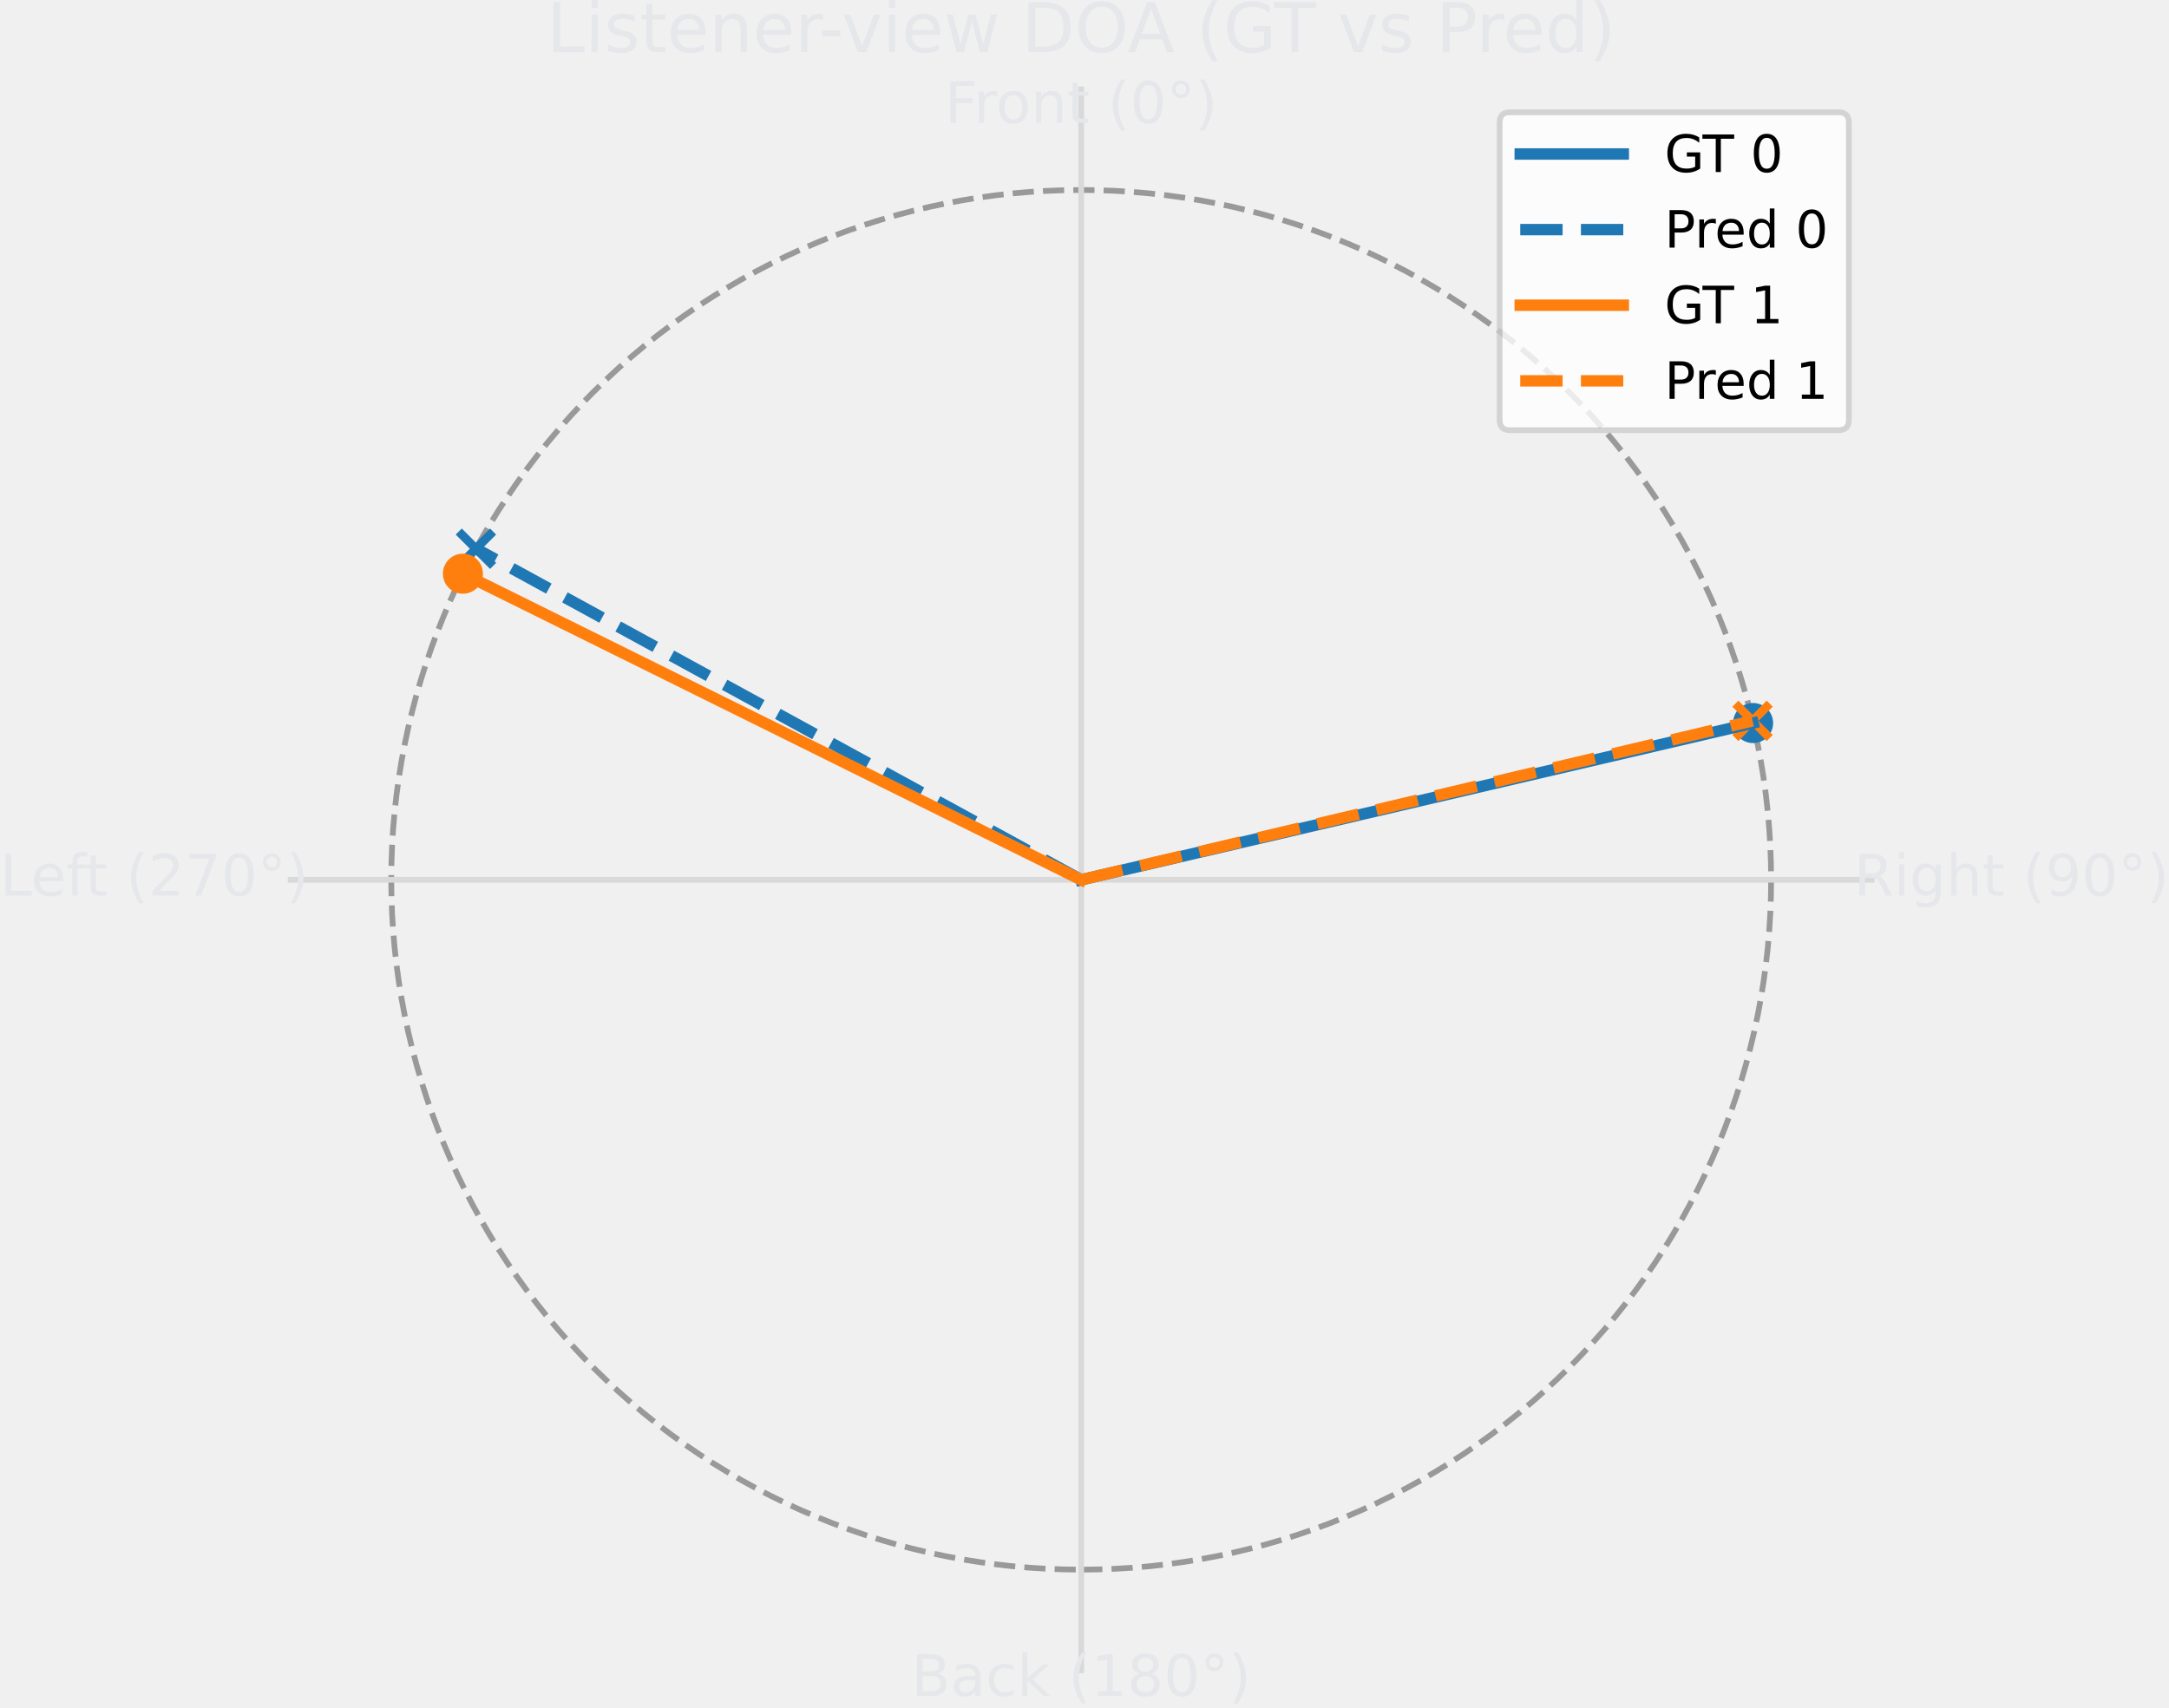
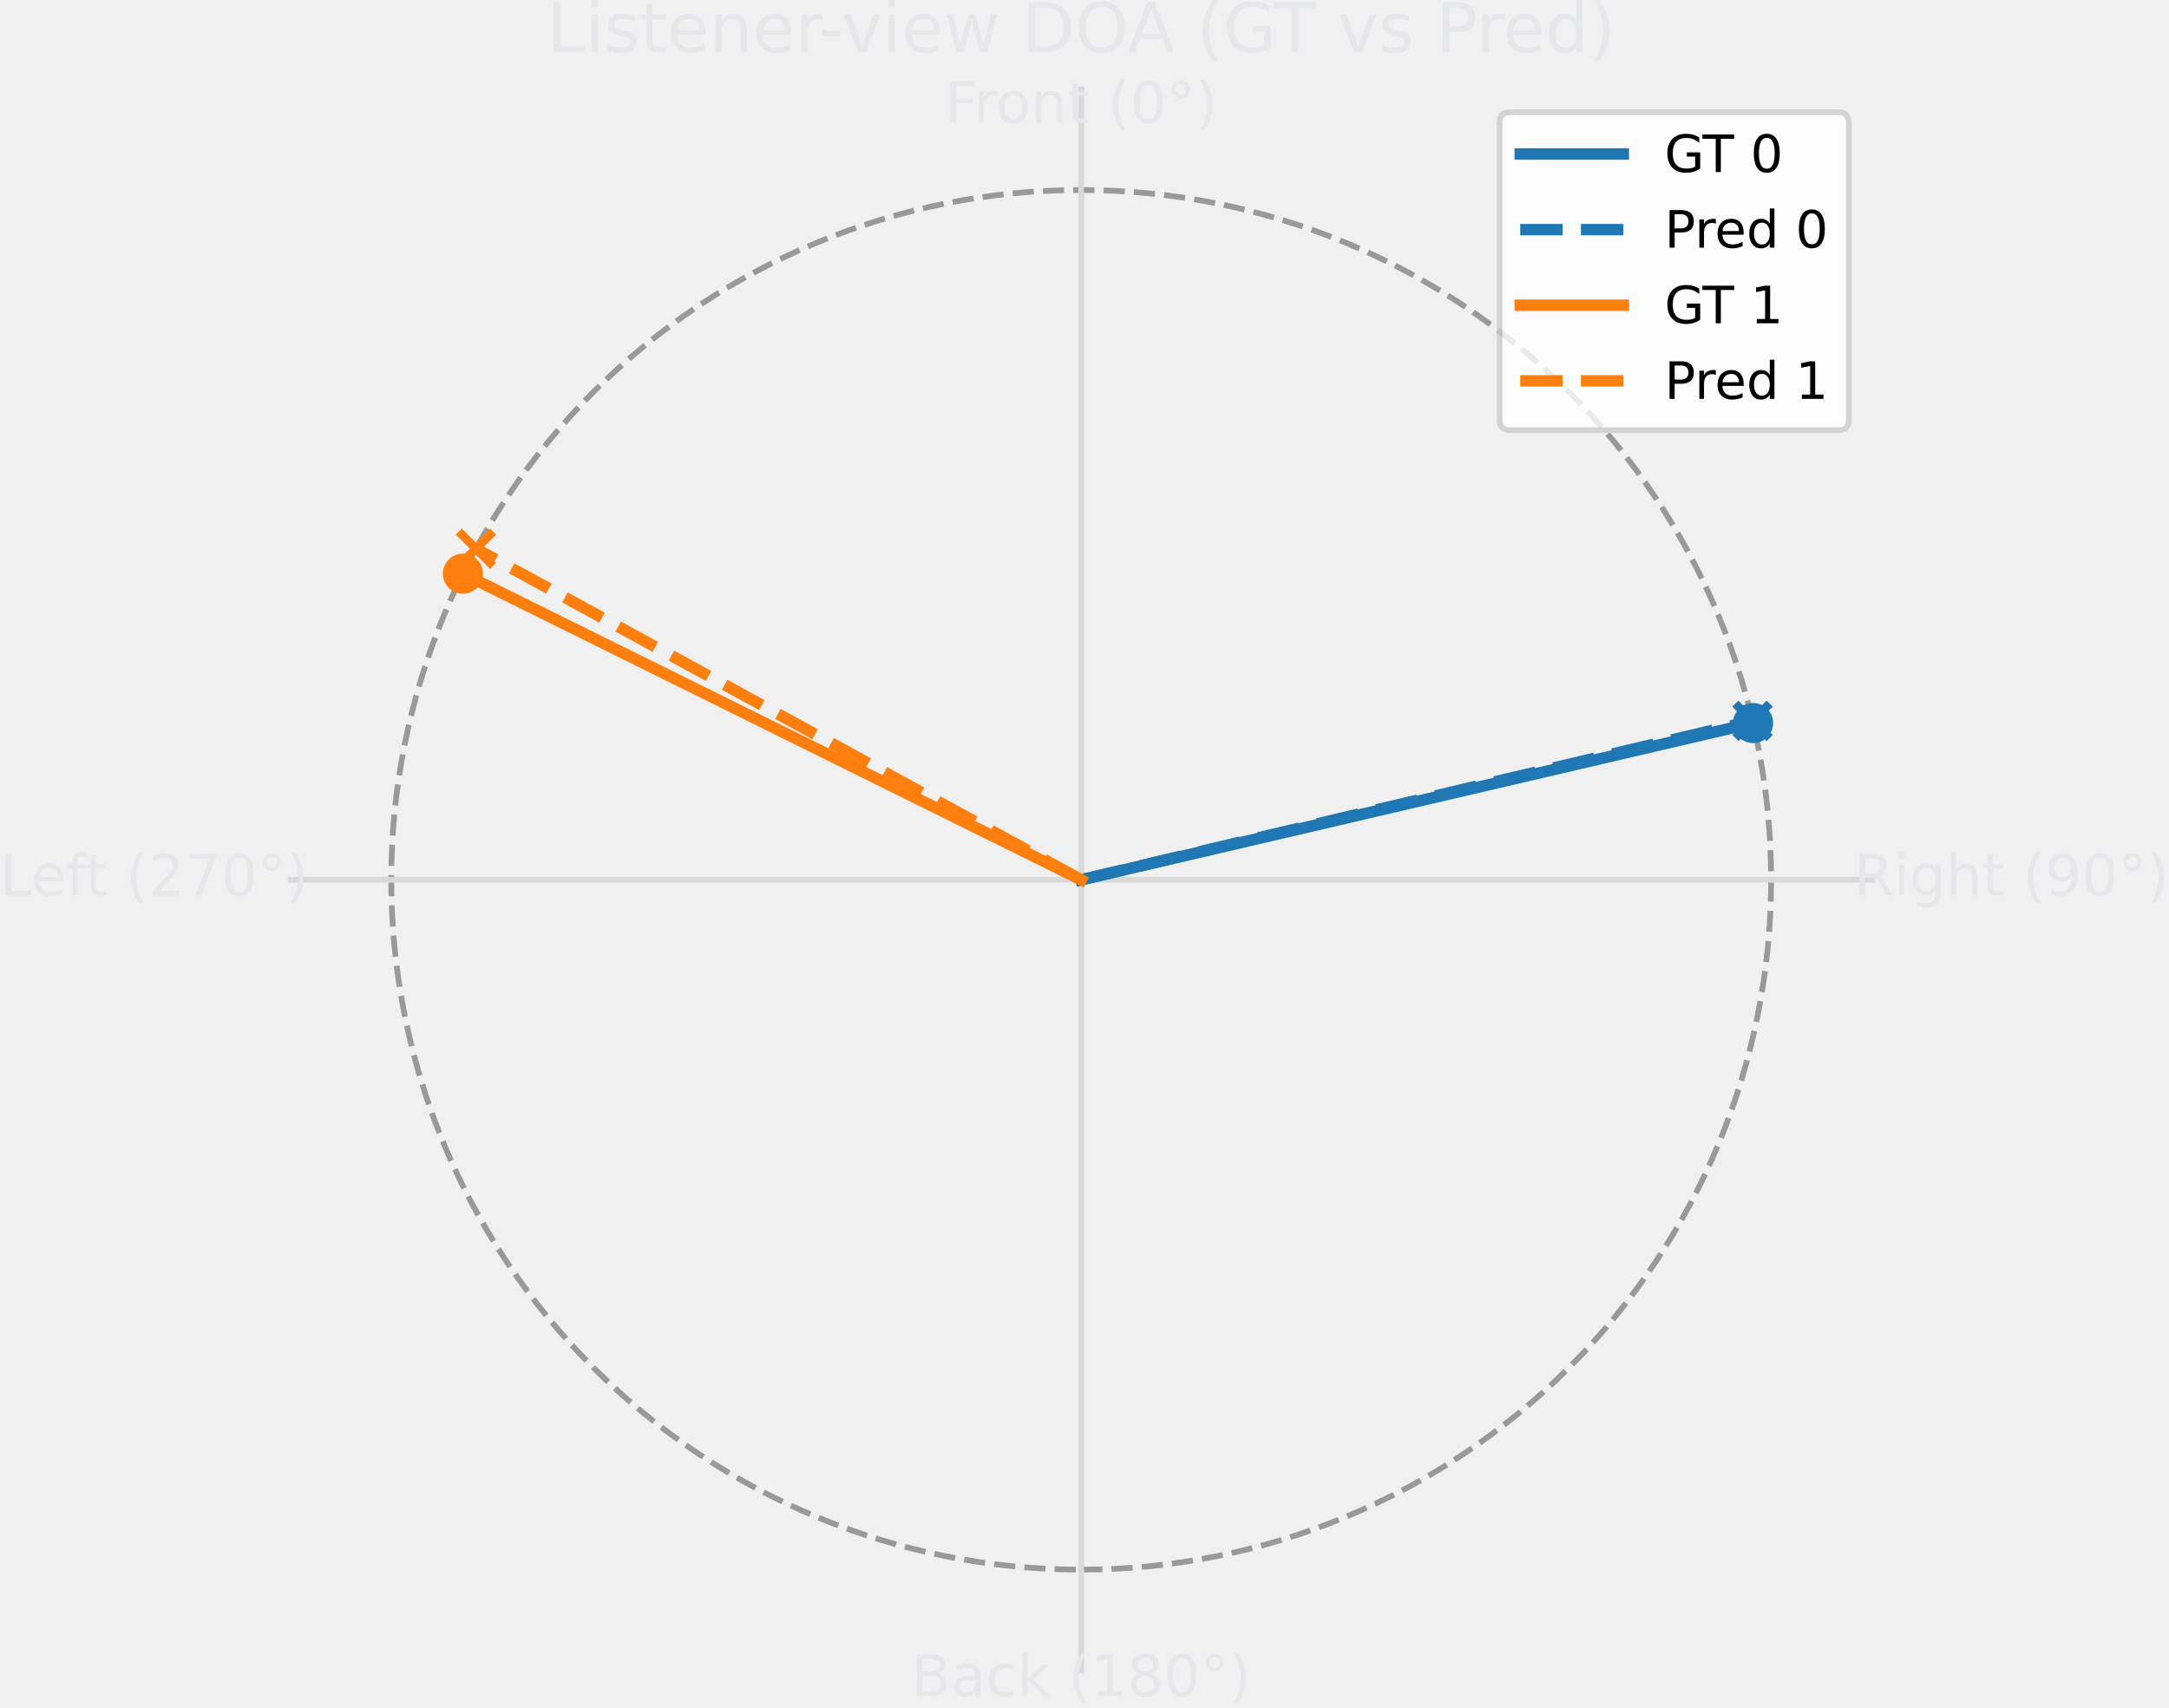
<svg xmlns="http://www.w3.org/2000/svg" xmlns:xlink="http://www.w3.org/1999/xlink" width="378.892pt" height="298.381pt" viewBox="0 0 378.892 298.381" version="1.1">
  <defs>
    <style type="text/css">*{stroke-linejoin: round; stroke-linecap: butt}</style>
  </defs>
  <g id="figure_1">
    <g id="patch_1">
      <path d="M 0 298.381  L 378.892 298.381  L 378.892 0  L 0 0  L 0 298.381  z " style="fill: none" />
    </g>
    <g id="axes_1">
      <g id="patch_2">
        <path d="M 50.269 292.318  L 327.469 292.318  L 327.469 15.118  L 50.269 15.118  L 50.269 292.318  z " style="fill: none" />
      </g>
      <g id="patch_3">
-         <path d="M 188.869 274.24  C 220.831 274.24 251.489 261.541 274.09 238.94  C 296.692 216.339 309.39 185.681 309.39 153.718  C 309.39 121.755 296.692 91.097 274.09 68.496  C 251.489 45.895 220.831 33.196 188.869 33.196  C 156.906 33.196 126.248 45.895 103.647 68.496  C 81.046 91.097 68.347 121.755 68.347 153.718  C 68.347 185.681 81.046 216.339 103.647 238.94  C 126.248 261.541 156.906 274.24 188.869 274.24  L 188.869 274.24  z " clip-path="url(#p8178524453)" style="fill: none; stroke-dasharray: 3.7,1.6; stroke-dashoffset: 0; stroke: #999999; stroke-linejoin: miter" />
+         <path d="M 188.869 274.24  C 220.831 274.24 251.489 261.541 274.09 238.94  C 296.692 216.339 309.39 185.681 309.39 153.718  C 309.39 121.755 296.692 91.097 274.09 68.496  C 251.489 45.895 220.831 33.196 188.869 33.196  C 156.906 33.196 126.248 45.895 103.647 68.496  C 81.046 91.097 68.347 121.755 68.347 153.718  C 68.347 185.681 81.046 216.339 103.647 238.94  C 126.248 261.541 156.906 274.24 188.869 274.24  L 188.869 274.24  z " clip-path="url(#p59441eca1b)" style="fill: none; stroke-dasharray: 3.7,1.6; stroke-dashoffset: 0; stroke: #999999; stroke-linejoin: miter" />
      </g>
      <g id="PathCollection_1">
        <defs>
-           <path id="m2e06b5a27e" d="M 0 3  C 0.796 3 1.559 2.684 2.121 2.121  C 2.684 1.559 3 0.796 3 0  C 3 -0.796 2.684 -1.559 2.121 -2.121  C 1.559 -2.684 0.796 -3 0 -3  C -0.796 -3 -1.559 -2.684 -2.121 -2.121  C -2.684 -1.559 -3 -0.796 -3 0  C -3 0.796 -2.684 1.559 -2.121 2.121  C -1.559 2.684 -0.796 3 0 3  z " style="stroke: #1f77b4" />
-         </defs>
-         <g clip-path="url(#p8178524453)">
-           <use xlink:href="#m2e06b5a27e" x="306.237" y="126.327" style="fill: #1f77b4; stroke: #1f77b4" />
+           <path id="m852604d9a6" d="M 0 3  C 0.796 3 1.559 2.684 2.121 2.121  C 2.684 1.559 3 0.796 3 0  C 3 -0.796 2.684 -1.559 2.121 -2.121  C 1.559 -2.684 0.796 -3 0 -3  C -0.796 -3 -1.559 -2.684 -2.121 -2.121  C -2.684 -1.559 -3 -0.796 -3 0  C -3 0.796 -2.684 1.559 -2.121 2.121  C -1.559 2.684 -0.796 3 0 3  z " style="stroke: #1f77b4" />
+         </defs>
+         <g clip-path="url(#p59441eca1b)">
+           <use xlink:href="#m852604d9a6" x="306.237" y="126.327" style="fill: #1f77b4; stroke: #1f77b4" />
        </g>
      </g>
      <g id="PathCollection_2">
        <defs>
-           <path id="m5df5212ae7" d="M -3 3  L 3 -3  M -3 -3  L 3 3  " style="stroke: #1f77b4; stroke-width: 1.5" />
-         </defs>
-         <g clip-path="url(#p8178524453)">
-           <use xlink:href="#m5df5212ae7" x="83.137" y="95.87" style="fill: #1f77b4; stroke: #1f77b4; stroke-width: 1.5" />
+           <path id="m14bb1a06ae" d="M -3 3  L 3 -3  M -3 -3  L 3 3  " style="stroke: #1f77b4; stroke-width: 1.5" />
+         </defs>
+         <g clip-path="url(#p59441eca1b)">
+           <use xlink:href="#m14bb1a06ae" x="306.146" y="125.942" style="fill: #1f77b4; stroke: #1f77b4; stroke-width: 1.5" />
        </g>
      </g>
      <g id="PathCollection_3">
        <defs>
-           <path id="md65ec8a234" d="M 0 3  C 0.796 3 1.559 2.684 2.121 2.121  C 2.684 1.559 3 0.796 3 0  C 3 -0.796 2.684 -1.559 2.121 -2.121  C 1.559 -2.684 0.796 -3 0 -3  C -0.796 -3 -1.559 -2.684 -2.121 -2.121  C -2.684 -1.559 -3 -0.796 -3 0  C -3 0.796 -2.684 1.559 -2.121 2.121  C -1.559 2.684 -0.796 3 0 3  z " style="stroke: #ff7f0e" />
-         </defs>
-         <g clip-path="url(#p8178524453)">
-           <use xlink:href="#md65ec8a234" x="80.865" y="100.233" style="fill: #ff7f0e; stroke: #ff7f0e" />
+           <path id="m9e9a130202" d="M 0 3  C 0.796 3 1.559 2.684 2.121 2.121  C 2.684 1.559 3 0.796 3 0  C 3 -0.796 2.684 -1.559 2.121 -2.121  C 1.559 -2.684 0.796 -3 0 -3  C -0.796 -3 -1.559 -2.684 -2.121 -2.121  C -2.684 -1.559 -3 -0.796 -3 0  C -3 0.796 -2.684 1.559 -2.121 2.121  C -1.559 2.684 -0.796 3 0 3  z " style="stroke: #ff7f0e" />
+         </defs>
+         <g clip-path="url(#p59441eca1b)">
+           <use xlink:href="#m9e9a130202" x="80.865" y="100.233" style="fill: #ff7f0e; stroke: #ff7f0e" />
        </g>
      </g>
      <g id="PathCollection_4">
        <defs>
-           <path id="m25c252f7f3" d="M -3 3  L 3 -3  M -3 -3  L 3 3  " style="stroke: #ff7f0e; stroke-width: 1.5" />
-         </defs>
-         <g clip-path="url(#p8178524453)">
-           <use xlink:href="#m25c252f7f3" x="306.146" y="125.942" style="fill: #ff7f0e; stroke: #ff7f0e; stroke-width: 1.5" />
+           <path id="m3b9cab781d" d="M -3 3  L 3 -3  M -3 -3  L 3 3  " style="stroke: #ff7f0e; stroke-width: 1.5" />
+         </defs>
+         <g clip-path="url(#p59441eca1b)">
+           <use xlink:href="#m3b9cab781d" x="83.137" y="95.87" style="fill: #ff7f0e; stroke: #ff7f0e; stroke-width: 1.5" />
        </g>
      </g>
      <g id="matplotlib.axis_1" />
      <g id="matplotlib.axis_2" />
      <g id="line2d_1">
-         <path d="M 50.269 153.718  L 327.469 153.718  " clip-path="url(#p8178524453)" style="fill: none; stroke: #d9d9d9; stroke-linecap: square" />
+         <path d="M 50.269 153.718  L 327.469 153.718  " clip-path="url(#p59441eca1b)" style="fill: none; stroke: #d9d9d9; stroke-linecap: square" />
      </g>
      <g id="line2d_2">
-         <path d="M 188.869 292.318  L 188.869 15.118  " clip-path="url(#p8178524453)" style="fill: none; stroke: #d9d9d9; stroke-linecap: square" />
+         <path d="M 188.869 292.318  L 188.869 15.118  " clip-path="url(#p59441eca1b)" style="fill: none; stroke: #d9d9d9; stroke-linecap: square" />
      </g>
      <g id="line2d_3">
-         <path d="M 188.869 153.718  L 306.237 126.327  " clip-path="url(#p8178524453)" style="fill: none; stroke: #1f77b4; stroke-width: 2; stroke-linecap: square" />
+         <path d="M 188.869 153.718  L 306.237 126.327  " clip-path="url(#p59441eca1b)" style="fill: none; stroke: #1f77b4; stroke-width: 2; stroke-linecap: square" />
      </g>
      <g id="line2d_4">
-         <path d="M 188.869 153.718  L 83.137 95.87  " clip-path="url(#p8178524453)" style="fill: none; stroke-dasharray: 7.4,3.2; stroke-dashoffset: 0; stroke: #1f77b4; stroke-width: 2" />
+         <path d="M 188.869 153.718  L 306.146 125.942  " clip-path="url(#p59441eca1b)" style="fill: none; stroke-dasharray: 7.4,3.2; stroke-dashoffset: 0; stroke: #1f77b4; stroke-width: 2" />
      </g>
      <g id="line2d_5">
-         <path d="M 188.869 153.718  L 80.865 100.233  " clip-path="url(#p8178524453)" style="fill: none; stroke: #ff7f0e; stroke-width: 2; stroke-linecap: square" />
+         <path d="M 188.869 153.718  L 80.865 100.233  " clip-path="url(#p59441eca1b)" style="fill: none; stroke: #ff7f0e; stroke-width: 2; stroke-linecap: square" />
      </g>
      <g id="line2d_6">
-         <path d="M 188.869 153.718  L 306.146 125.942  " clip-path="url(#p8178524453)" style="fill: none; stroke-dasharray: 7.4,3.2; stroke-dashoffset: 0; stroke: #ff7f0e; stroke-width: 2" />
+         <path d="M 188.869 153.718  L 83.137 95.87  " clip-path="url(#p59441eca1b)" style="fill: none; stroke-dasharray: 7.4,3.2; stroke-dashoffset: 0; stroke: #ff7f0e; stroke-width: 2" />
      </g>
      <g id="text_1">
        <g style="fill: #e5e7eb" transform="translate(165.0523 21.47496) scale(0.1 -0.1)">
          <defs>
            <path id="DejaVuSans-46" d="M 628 4666  L 3309 4666  L 3309 4134  L 1259 4134  L 1259 2759  L 3109 2759  L 3109 2228  L 1259 2228  L 1259 0  L 628 0  L 628 4666  z " transform="scale(0.015625)" />
            <path id="DejaVuSans-72" d="M 2631 2963  Q 2534 3019 2420 3045  Q 2306 3072 2169 3072  Q 1681 3072 1420 2755  Q 1159 2438 1159 1844  L 1159 0  L 581 0  L 581 3500  L 1159 3500  L 1159 2956  Q 1341 3275 1631 3429  Q 1922 3584 2338 3584  Q 2397 3584 2469 3576  Q 2541 3569 2628 3553  L 2631 2963  z " transform="scale(0.015625)" />
            <path id="DejaVuSans-6f" d="M 1959 3097  Q 1497 3097 1228 2736  Q 959 2375 959 1747  Q 959 1119 1226 758  Q 1494 397 1959 397  Q 2419 397 2687 759  Q 2956 1122 2956 1747  Q 2956 2369 2687 2733  Q 2419 3097 1959 3097  z M 1959 3584  Q 2709 3584 3137 3096  Q 3566 2609 3566 1747  Q 3566 888 3137 398  Q 2709 -91 1959 -91  Q 1206 -91 779 398  Q 353 888 353 1747  Q 353 2609 779 3096  Q 1206 3584 1959 3584  z " transform="scale(0.015625)" />
            <path id="DejaVuSans-6e" d="M 3513 2113  L 3513 0  L 2938 0  L 2938 2094  Q 2938 2591 2744 2837  Q 2550 3084 2163 3084  Q 1697 3084 1428 2787  Q 1159 2491 1159 1978  L 1159 0  L 581 0  L 581 3500  L 1159 3500  L 1159 2956  Q 1366 3272 1645 3428  Q 1925 3584 2291 3584  Q 2894 3584 3203 3211  Q 3513 2838 3513 2113  z " transform="scale(0.015625)" />
            <path id="DejaVuSans-74" d="M 1172 4494  L 1172 3500  L 2356 3500  L 2356 3053  L 1172 3053  L 1172 1153  Q 1172 725 1289 603  Q 1406 481 1766 481  L 2356 481  L 2356 0  L 1766 0  Q 1100 0 847 248  Q 594 497 594 1153  L 594 3053  L 172 3053  L 172 3500  L 594 3500  L 594 4494  L 1172 4494  z " transform="scale(0.015625)" />
            <path id="DejaVuSans-20" transform="scale(0.015625)" />
            <path id="DejaVuSans-28" d="M 1984 4856  Q 1566 4138 1362 3434  Q 1159 2731 1159 2009  Q 1159 1288 1364 580  Q 1569 -128 1984 -844  L 1484 -844  Q 1016 -109 783 600  Q 550 1309 550 2009  Q 550 2706 781 3412  Q 1013 4119 1484 4856  L 1984 4856  z " transform="scale(0.015625)" />
            <path id="DejaVuSans-30" d="M 2034 4250  Q 1547 4250 1301 3770  Q 1056 3291 1056 2328  Q 1056 1369 1301 889  Q 1547 409 2034 409  Q 2525 409 2770 889  Q 3016 1369 3016 2328  Q 3016 3291 2770 3770  Q 2525 4250 2034 4250  z M 2034 4750  Q 2819 4750 3233 4129  Q 3647 3509 3647 2328  Q 3647 1150 3233 529  Q 2819 -91 2034 -91  Q 1250 -91 836 529  Q 422 1150 422 2328  Q 422 3509 836 4129  Q 1250 4750 2034 4750  z " transform="scale(0.015625)" />
            <path id="DejaVuSans-b0" d="M 1600 4347  Q 1350 4347 1178 4173  Q 1006 4000 1006 3750  Q 1006 3503 1178 3333  Q 1350 3163 1600 3163  Q 1850 3163 2022 3333  Q 2194 3503 2194 3750  Q 2194 3997 2020 4172  Q 1847 4347 1600 4347  z M 1600 4750  Q 1800 4750 1984 4673  Q 2169 4597 2303 4453  Q 2447 4313 2519 4134  Q 2591 3956 2591 3750  Q 2591 3338 2302 3052  Q 2013 2766 1594 2766  Q 1172 2766 890 3047  Q 609 3328 609 3750  Q 609 4169 896 4459  Q 1184 4750 1600 4750  z " transform="scale(0.015625)" />
            <path id="DejaVuSans-29" d="M 513 4856  L 1013 4856  Q 1481 4119 1714 3412  Q 1947 2706 1947 2009  Q 1947 1309 1714 600  Q 1481 -109 1013 -844  L 513 -844  Q 928 -128 1133 580  Q 1338 1288 1338 2009  Q 1338 2731 1133 3434  Q 928 4138 513 4856  z " transform="scale(0.015625)" />
          </defs>
          <use xlink:href="#DejaVuSans-46" />
          <use xlink:href="#DejaVuSans-72" x="50.27" />
          <use xlink:href="#DejaVuSans-6f" x="89.133" />
          <use xlink:href="#DejaVuSans-6e" x="150.314" />
          <use xlink:href="#DejaVuSans-74" x="213.693" />
          <use xlink:href="#DejaVuSans-20" x="252.902" />
          <use xlink:href="#DejaVuSans-28" x="284.689" />
          <use xlink:href="#DejaVuSans-30" x="323.703" />
          <use xlink:href="#DejaVuSans-b0" x="387.326" />
          <use xlink:href="#DejaVuSans-29" x="437.326" />
        </g>
      </g>
      <g id="text_2">
        <g style="fill: #e5e7eb" transform="translate(323.8531 156.4775) scale(0.1 -0.1)">
          <defs>
            <path id="DejaVuSans-52" d="M 2841 2188  Q 3044 2119 3236 1894  Q 3428 1669 3622 1275  L 4263 0  L 3584 0  L 2988 1197  Q 2756 1666 2539 1819  Q 2322 1972 1947 1972  L 1259 1972  L 1259 0  L 628 0  L 628 4666  L 2053 4666  Q 2853 4666 3247 4331  Q 3641 3997 3641 3322  Q 3641 2881 3436 2590  Q 3231 2300 2841 2188  z M 1259 4147  L 1259 2491  L 2053 2491  Q 2509 2491 2742 2702  Q 2975 2913 2975 3322  Q 2975 3731 2742 3939  Q 2509 4147 2053 4147  L 1259 4147  z " transform="scale(0.015625)" />
            <path id="DejaVuSans-69" d="M 603 3500  L 1178 3500  L 1178 0  L 603 0  L 603 3500  z M 603 4863  L 1178 4863  L 1178 4134  L 603 4134  L 603 4863  z " transform="scale(0.015625)" />
            <path id="DejaVuSans-67" d="M 2906 1791  Q 2906 2416 2648 2759  Q 2391 3103 1925 3103  Q 1463 3103 1205 2759  Q 947 2416 947 1791  Q 947 1169 1205 825  Q 1463 481 1925 481  Q 2391 481 2648 825  Q 2906 1169 2906 1791  z M 3481 434  Q 3481 -459 3084 -895  Q 2688 -1331 1869 -1331  Q 1566 -1331 1297 -1286  Q 1028 -1241 775 -1147  L 775 -588  Q 1028 -725 1275 -790  Q 1522 -856 1778 -856  Q 2344 -856 2625 -561  Q 2906 -266 2906 331  L 2906 616  Q 2728 306 2450 153  Q 2172 0 1784 0  Q 1141 0 747 490  Q 353 981 353 1791  Q 353 2603 747 3093  Q 1141 3584 1784 3584  Q 2172 3584 2450 3431  Q 2728 3278 2906 2969  L 2906 3500  L 3481 3500  L 3481 434  z " transform="scale(0.015625)" />
            <path id="DejaVuSans-68" d="M 3513 2113  L 3513 0  L 2938 0  L 2938 2094  Q 2938 2591 2744 2837  Q 2550 3084 2163 3084  Q 1697 3084 1428 2787  Q 1159 2491 1159 1978  L 1159 0  L 581 0  L 581 4863  L 1159 4863  L 1159 2956  Q 1366 3272 1645 3428  Q 1925 3584 2291 3584  Q 2894 3584 3203 3211  Q 3513 2838 3513 2113  z " transform="scale(0.015625)" />
            <path id="DejaVuSans-39" d="M 703 97  L 703 672  Q 941 559 1184 500  Q 1428 441 1663 441  Q 2288 441 2617 861  Q 2947 1281 2994 2138  Q 2813 1869 2534 1725  Q 2256 1581 1919 1581  Q 1219 1581 811 2004  Q 403 2428 403 3163  Q 403 3881 828 4315  Q 1253 4750 1959 4750  Q 2769 4750 3195 4129  Q 3622 3509 3622 2328  Q 3622 1225 3098 567  Q 2575 -91 1691 -91  Q 1453 -91 1209 -44  Q 966 3 703 97  z M 1959 2075  Q 2384 2075 2632 2365  Q 2881 2656 2881 3163  Q 2881 3666 2632 3958  Q 2384 4250 1959 4250  Q 1534 4250 1286 3958  Q 1038 3666 1038 3163  Q 1038 2656 1286 2365  Q 1534 2075 1959 2075  z " transform="scale(0.015625)" />
          </defs>
          <use xlink:href="#DejaVuSans-52" />
          <use xlink:href="#DejaVuSans-69" x="69.482" />
          <use xlink:href="#DejaVuSans-67" x="97.266" />
          <use xlink:href="#DejaVuSans-68" x="160.742" />
          <use xlink:href="#DejaVuSans-74" x="224.121" />
          <use xlink:href="#DejaVuSans-20" x="263.33" />
          <use xlink:href="#DejaVuSans-28" x="295.117" />
          <use xlink:href="#DejaVuSans-39" x="334.131" />
          <use xlink:href="#DejaVuSans-30" x="397.754" />
          <use xlink:href="#DejaVuSans-b0" x="461.377" />
          <use xlink:href="#DejaVuSans-29" x="511.377" />
        </g>
      </g>
      <g id="text_3">
        <g style="fill: #e5e7eb" transform="translate(159.1953 296.3009) scale(0.1 -0.1)">
          <defs>
            <path id="DejaVuSans-42" d="M 1259 2228  L 1259 519  L 2272 519  Q 2781 519 3026 730  Q 3272 941 3272 1375  Q 3272 1813 3026 2020  Q 2781 2228 2272 2228  L 1259 2228  z M 1259 4147  L 1259 2741  L 2194 2741  Q 2656 2741 2882 2914  Q 3109 3088 3109 3444  Q 3109 3797 2882 3972  Q 2656 4147 2194 4147  L 1259 4147  z M 628 4666  L 2241 4666  Q 2963 4666 3353 4366  Q 3744 4066 3744 3513  Q 3744 3084 3544 2831  Q 3344 2578 2956 2516  Q 3422 2416 3680 2098  Q 3938 1781 3938 1306  Q 3938 681 3513 340  Q 3088 0 2303 0  L 628 0  L 628 4666  z " transform="scale(0.015625)" />
            <path id="DejaVuSans-61" d="M 2194 1759  Q 1497 1759 1228 1600  Q 959 1441 959 1056  Q 959 750 1161 570  Q 1363 391 1709 391  Q 2188 391 2477 730  Q 2766 1069 2766 1631  L 2766 1759  L 2194 1759  z M 3341 1997  L 3341 0  L 2766 0  L 2766 531  Q 2569 213 2275 61  Q 1981 -91 1556 -91  Q 1019 -91 701 211  Q 384 513 384 1019  Q 384 1609 779 1909  Q 1175 2209 1959 2209  L 2766 2209  L 2766 2266  Q 2766 2663 2505 2880  Q 2244 3097 1772 3097  Q 1472 3097 1187 3025  Q 903 2953 641 2809  L 641 3341  Q 956 3463 1253 3523  Q 1550 3584 1831 3584  Q 2591 3584 2966 3190  Q 3341 2797 3341 1997  z " transform="scale(0.015625)" />
            <path id="DejaVuSans-63" d="M 3122 3366  L 3122 2828  Q 2878 2963 2633 3030  Q 2388 3097 2138 3097  Q 1578 3097 1268 2742  Q 959 2388 959 1747  Q 959 1106 1268 751  Q 1578 397 2138 397  Q 2388 397 2633 464  Q 2878 531 3122 666  L 3122 134  Q 2881 22 2623 -34  Q 2366 -91 2075 -91  Q 1284 -91 818 406  Q 353 903 353 1747  Q 353 2603 823 3093  Q 1294 3584 2113 3584  Q 2378 3584 2631 3529  Q 2884 3475 3122 3366  z " transform="scale(0.015625)" />
            <path id="DejaVuSans-6b" d="M 581 4863  L 1159 4863  L 1159 1991  L 2875 3500  L 3609 3500  L 1753 1863  L 3688 0  L 2938 0  L 1159 1709  L 1159 0  L 581 0  L 581 4863  z " transform="scale(0.015625)" />
            <path id="DejaVuSans-31" d="M 794 531  L 1825 531  L 1825 4091  L 703 3866  L 703 4441  L 1819 4666  L 2450 4666  L 2450 531  L 3481 531  L 3481 0  L 794 0  L 794 531  z " transform="scale(0.015625)" />
            <path id="DejaVuSans-38" d="M 2034 2216  Q 1584 2216 1326 1975  Q 1069 1734 1069 1313  Q 1069 891 1326 650  Q 1584 409 2034 409  Q 2484 409 2743 651  Q 3003 894 3003 1313  Q 3003 1734 2745 1975  Q 2488 2216 2034 2216  z M 1403 2484  Q 997 2584 770 2862  Q 544 3141 544 3541  Q 544 4100 942 4425  Q 1341 4750 2034 4750  Q 2731 4750 3128 4425  Q 3525 4100 3525 3541  Q 3525 3141 3298 2862  Q 3072 2584 2669 2484  Q 3125 2378 3379 2068  Q 3634 1759 3634 1313  Q 3634 634 3220 271  Q 2806 -91 2034 -91  Q 1263 -91 848 271  Q 434 634 434 1313  Q 434 1759 690 2068  Q 947 2378 1403 2484  z M 1172 3481  Q 1172 3119 1398 2916  Q 1625 2713 2034 2713  Q 2441 2713 2670 2916  Q 2900 3119 2900 3481  Q 2900 3844 2670 4047  Q 2441 4250 2034 4250  Q 1625 4250 1398 4047  Q 1172 3844 1172 3481  z " transform="scale(0.015625)" />
          </defs>
          <use xlink:href="#DejaVuSans-42" />
          <use xlink:href="#DejaVuSans-61" x="68.604" />
          <use xlink:href="#DejaVuSans-63" x="129.883" />
          <use xlink:href="#DejaVuSans-6b" x="184.863" />
          <use xlink:href="#DejaVuSans-20" x="242.773" />
          <use xlink:href="#DejaVuSans-28" x="274.561" />
          <use xlink:href="#DejaVuSans-31" x="313.574" />
          <use xlink:href="#DejaVuSans-38" x="377.197" />
          <use xlink:href="#DejaVuSans-30" x="440.82" />
          <use xlink:href="#DejaVuSans-b0" x="504.443" />
          <use xlink:href="#DejaVuSans-29" x="554.443" />
        </g>
      </g>
      <g id="text_4">
        <g style="fill: #e5e7eb" transform="translate(0 156.4775) scale(0.1 -0.1)">
          <defs>
            <path id="DejaVuSans-4c" d="M 628 4666  L 1259 4666  L 1259 531  L 3531 531  L 3531 0  L 628 0  L 628 4666  z " transform="scale(0.015625)" />
            <path id="DejaVuSans-65" d="M 3597 1894  L 3597 1613  L 953 1613  Q 991 1019 1311 708  Q 1631 397 2203 397  Q 2534 397 2845 478  Q 3156 559 3463 722  L 3463 178  Q 3153 47 2828 -22  Q 2503 -91 2169 -91  Q 1331 -91 842 396  Q 353 884 353 1716  Q 353 2575 817 3079  Q 1281 3584 2069 3584  Q 2775 3584 3186 3129  Q 3597 2675 3597 1894  z M 3022 2063  Q 3016 2534 2758 2815  Q 2500 3097 2075 3097  Q 1594 3097 1305 2825  Q 1016 2553 972 2059  L 3022 2063  z " transform="scale(0.015625)" />
            <path id="DejaVuSans-66" d="M 2375 4863  L 2375 4384  L 1825 4384  Q 1516 4384 1395 4259  Q 1275 4134 1275 3809  L 1275 3500  L 2222 3500  L 2222 3053  L 1275 3053  L 1275 0  L 697 0  L 697 3053  L 147 3053  L 147 3500  L 697 3500  L 697 3744  Q 697 4328 969 4595  Q 1241 4863 1831 4863  L 2375 4863  z " transform="scale(0.015625)" />
            <path id="DejaVuSans-32" d="M 1228 531  L 3431 531  L 3431 0  L 469 0  L 469 531  Q 828 903 1448 1529  Q 2069 2156 2228 2338  Q 2531 2678 2651 2914  Q 2772 3150 2772 3378  Q 2772 3750 2511 3984  Q 2250 4219 1831 4219  Q 1534 4219 1204 4116  Q 875 4013 500 3803  L 500 4441  Q 881 4594 1212 4672  Q 1544 4750 1819 4750  Q 2544 4750 2975 4387  Q 3406 4025 3406 3419  Q 3406 3131 3298 2873  Q 3191 2616 2906 2266  Q 2828 2175 2409 1742  Q 1991 1309 1228 531  z " transform="scale(0.015625)" />
            <path id="DejaVuSans-37" d="M 525 4666  L 3525 4666  L 3525 4397  L 1831 0  L 1172 0  L 2766 4134  L 525 4134  L 525 4666  z " transform="scale(0.015625)" />
          </defs>
          <use xlink:href="#DejaVuSans-4c" />
          <use xlink:href="#DejaVuSans-65" x="53.963" />
          <use xlink:href="#DejaVuSans-66" x="115.486" />
          <use xlink:href="#DejaVuSans-74" x="148.941" />
          <use xlink:href="#DejaVuSans-20" x="188.15" />
          <use xlink:href="#DejaVuSans-28" x="219.938" />
          <use xlink:href="#DejaVuSans-32" x="258.951" />
          <use xlink:href="#DejaVuSans-37" x="322.574" />
          <use xlink:href="#DejaVuSans-30" x="386.197" />
          <use xlink:href="#DejaVuSans-b0" x="449.82" />
          <use xlink:href="#DejaVuSans-29" x="499.82" />
        </g>
      </g>
      <g id="text_5">
        <g style="fill: #e5e7eb" transform="translate(95.51622 9.118125) scale(0.12 -0.12)">
          <defs>
            <path id="DejaVuSans-73" d="M 2834 3397  L 2834 2853  Q 2591 2978 2328 3040  Q 2066 3103 1784 3103  Q 1356 3103 1142 2972  Q 928 2841 928 2578  Q 928 2378 1081 2264  Q 1234 2150 1697 2047  L 1894 2003  Q 2506 1872 2764 1633  Q 3022 1394 3022 966  Q 3022 478 2636 193  Q 2250 -91 1575 -91  Q 1294 -91 989 -36  Q 684 19 347 128  L 347 722  Q 666 556 975 473  Q 1284 391 1588 391  Q 1994 391 2212 530  Q 2431 669 2431 922  Q 2431 1156 2273 1281  Q 2116 1406 1581 1522  L 1381 1569  Q 847 1681 609 1914  Q 372 2147 372 2553  Q 372 3047 722 3315  Q 1072 3584 1716 3584  Q 2034 3584 2315 3537  Q 2597 3491 2834 3397  z " transform="scale(0.015625)" />
            <path id="DejaVuSans-2d" d="M 313 2009  L 1997 2009  L 1997 1497  L 313 1497  L 313 2009  z " transform="scale(0.015625)" />
            <path id="DejaVuSans-76" d="M 191 3500  L 800 3500  L 1894 563  L 2988 3500  L 3597 3500  L 2284 0  L 1503 0  L 191 3500  z " transform="scale(0.015625)" />
            <path id="DejaVuSans-77" d="M 269 3500  L 844 3500  L 1563 769  L 2278 3500  L 2956 3500  L 3675 769  L 4391 3500  L 4966 3500  L 4050 0  L 3372 0  L 2619 2869  L 1863 0  L 1184 0  L 269 3500  z " transform="scale(0.015625)" />
            <path id="DejaVuSans-44" d="M 1259 4147  L 1259 519  L 2022 519  Q 2988 519 3436 956  Q 3884 1394 3884 2338  Q 3884 3275 3436 3711  Q 2988 4147 2022 4147  L 1259 4147  z M 628 4666  L 1925 4666  Q 3281 4666 3915 4102  Q 4550 3538 4550 2338  Q 4550 1131 3912 565  Q 3275 0 1925 0  L 628 0  L 628 4666  z " transform="scale(0.015625)" />
            <path id="DejaVuSans-4f" d="M 2522 4238  Q 1834 4238 1429 3725  Q 1025 3213 1025 2328  Q 1025 1447 1429 934  Q 1834 422 2522 422  Q 3209 422 3611 934  Q 4013 1447 4013 2328  Q 4013 3213 3611 3725  Q 3209 4238 2522 4238  z M 2522 4750  Q 3503 4750 4090 4092  Q 4678 3434 4678 2328  Q 4678 1225 4090 567  Q 3503 -91 2522 -91  Q 1538 -91 948 565  Q 359 1222 359 2328  Q 359 3434 948 4092  Q 1538 4750 2522 4750  z " transform="scale(0.015625)" />
            <path id="DejaVuSans-41" d="M 2188 4044  L 1331 1722  L 3047 1722  L 2188 4044  z M 1831 4666  L 2547 4666  L 4325 0  L 3669 0  L 3244 1197  L 1141 1197  L 716 0  L 50 0  L 1831 4666  z " transform="scale(0.015625)" />
            <path id="DejaVuSans-47" d="M 3809 666  L 3809 1919  L 2778 1919  L 2778 2438  L 4434 2438  L 4434 434  Q 4069 175 3628 42  Q 3188 -91 2688 -91  Q 1594 -91 976 548  Q 359 1188 359 2328  Q 359 3472 976 4111  Q 1594 4750 2688 4750  Q 3144 4750 3555 4637  Q 3966 4525 4313 4306  L 4313 3634  Q 3963 3931 3569 4081  Q 3175 4231 2741 4231  Q 1884 4231 1454 3753  Q 1025 3275 1025 2328  Q 1025 1384 1454 906  Q 1884 428 2741 428  Q 3075 428 3337 486  Q 3600 544 3809 666  z " transform="scale(0.015625)" />
            <path id="DejaVuSans-54" d="M -19 4666  L 3928 4666  L 3928 4134  L 2272 4134  L 2272 0  L 1638 0  L 1638 4134  L -19 4134  L -19 4666  z " transform="scale(0.015625)" />
            <path id="DejaVuSans-50" d="M 1259 4147  L 1259 2394  L 2053 2394  Q 2494 2394 2734 2622  Q 2975 2850 2975 3272  Q 2975 3691 2734 3919  Q 2494 4147 2053 4147  L 1259 4147  z M 628 4666  L 2053 4666  Q 2838 4666 3239 4311  Q 3641 3956 3641 3272  Q 3641 2581 3239 2228  Q 2838 1875 2053 1875  L 1259 1875  L 1259 0  L 628 0  L 628 4666  z " transform="scale(0.015625)" />
            <path id="DejaVuSans-64" d="M 2906 2969  L 2906 4863  L 3481 4863  L 3481 0  L 2906 0  L 2906 525  Q 2725 213 2448 61  Q 2172 -91 1784 -91  Q 1150 -91 751 415  Q 353 922 353 1747  Q 353 2572 751 3078  Q 1150 3584 1784 3584  Q 2172 3584 2448 3432  Q 2725 3281 2906 2969  z M 947 1747  Q 947 1113 1208 752  Q 1469 391 1925 391  Q 2381 391 2643 752  Q 2906 1113 2906 1747  Q 2906 2381 2643 2742  Q 2381 3103 1925 3103  Q 1469 3103 1208 2742  Q 947 2381 947 1747  z " transform="scale(0.015625)" />
          </defs>
          <use xlink:href="#DejaVuSans-4c" />
          <use xlink:href="#DejaVuSans-69" x="55.713" />
          <use xlink:href="#DejaVuSans-73" x="83.496" />
          <use xlink:href="#DejaVuSans-74" x="135.596" />
          <use xlink:href="#DejaVuSans-65" x="174.805" />
          <use xlink:href="#DejaVuSans-6e" x="236.328" />
          <use xlink:href="#DejaVuSans-65" x="299.707" />
          <use xlink:href="#DejaVuSans-72" x="361.23" />
          <use xlink:href="#DejaVuSans-2d" x="395.969" />
          <use xlink:href="#DejaVuSans-76" x="429.428" />
          <use xlink:href="#DejaVuSans-69" x="488.607" />
          <use xlink:href="#DejaVuSans-65" x="516.391" />
          <use xlink:href="#DejaVuSans-77" x="577.914" />
          <use xlink:href="#DejaVuSans-20" x="659.701" />
          <use xlink:href="#DejaVuSans-44" x="691.488" />
          <use xlink:href="#DejaVuSans-4f" x="768.49" />
          <use xlink:href="#DejaVuSans-41" x="845.451" />
          <use xlink:href="#DejaVuSans-20" x="913.859" />
          <use xlink:href="#DejaVuSans-28" x="945.646" />
          <use xlink:href="#DejaVuSans-47" x="984.66" />
          <use xlink:href="#DejaVuSans-54" x="1058.525" />
          <use xlink:href="#DejaVuSans-20" x="1119.609" />
          <use xlink:href="#DejaVuSans-76" x="1151.396" />
          <use xlink:href="#DejaVuSans-73" x="1210.576" />
          <use xlink:href="#DejaVuSans-20" x="1262.676" />
          <use xlink:href="#DejaVuSans-50" x="1294.463" />
          <use xlink:href="#DejaVuSans-72" x="1353.016" />
          <use xlink:href="#DejaVuSans-65" x="1391.879" />
          <use xlink:href="#DejaVuSans-64" x="1453.402" />
          <use xlink:href="#DejaVuSans-29" x="1516.879" />
        </g>
      </g>
      <g id="legend_1">
        <g id="patch_4">
          <path d="M 263.764 75.159  L 321.169 75.159  Q 322.969 75.159 322.969 73.359  L 322.969 21.418  Q 322.969 19.618 321.169 19.618  L 263.764 19.618  Q 261.964 19.618 261.964 21.418  L 261.964 73.359  Q 261.964 75.159 263.764 75.159  z " style="fill: #ffffff; opacity: 0.8; stroke: #cccccc; stroke-linejoin: miter" />
        </g>
        <g id="line2d_7">
          <path d="M 265.564 26.907  L 274.564 26.907  L 283.564 26.907  " style="fill: none; stroke: #1f77b4; stroke-width: 2; stroke-linecap: square" />
        </g>
        <g id="text_6">
          <g transform="translate(290.7642 30.05672) scale(0.09 -0.09)">
            <use xlink:href="#DejaVuSans-47" />
            <use xlink:href="#DejaVuSans-54" x="73.865" />
            <use xlink:href="#DejaVuSans-20" x="134.949" />
            <use xlink:href="#DejaVuSans-30" x="166.736" />
          </g>
        </g>
        <g id="line2d_8">
          <path d="M 265.564 40.117  L 274.564 40.117  L 283.564 40.117  " style="fill: none; stroke-dasharray: 7.4,3.2; stroke-dashoffset: 0; stroke: #1f77b4; stroke-width: 2" />
        </g>
        <g id="text_7">
          <g transform="translate(290.7642 43.26703) scale(0.09 -0.09)">
            <use xlink:href="#DejaVuSans-50" />
            <use xlink:href="#DejaVuSans-72" x="58.553" />
            <use xlink:href="#DejaVuSans-65" x="97.416" />
            <use xlink:href="#DejaVuSans-64" x="158.939" />
            <use xlink:href="#DejaVuSans-20" x="222.416" />
            <use xlink:href="#DejaVuSans-30" x="254.203" />
          </g>
        </g>
        <g id="line2d_9">
          <path d="M 265.564 53.327  L 274.564 53.327  L 283.564 53.327  " style="fill: none; stroke: #ff7f0e; stroke-width: 2; stroke-linecap: square" />
        </g>
        <g id="text_8">
          <g transform="translate(290.7642 56.47734) scale(0.09 -0.09)">
            <use xlink:href="#DejaVuSans-47" />
            <use xlink:href="#DejaVuSans-54" x="73.865" />
            <use xlink:href="#DejaVuSans-20" x="134.949" />
            <use xlink:href="#DejaVuSans-31" x="166.736" />
          </g>
        </g>
        <g id="line2d_10">
          <path d="M 265.564 66.538  L 274.564 66.538  L 283.564 66.538  " style="fill: none; stroke-dasharray: 7.4,3.2; stroke-dashoffset: 0; stroke: #ff7f0e; stroke-width: 2" />
        </g>
        <g id="text_9">
          <g transform="translate(290.7642 69.68766) scale(0.09 -0.09)">
            <use xlink:href="#DejaVuSans-50" />
            <use xlink:href="#DejaVuSans-72" x="58.553" />
            <use xlink:href="#DejaVuSans-65" x="97.416" />
            <use xlink:href="#DejaVuSans-64" x="158.939" />
            <use xlink:href="#DejaVuSans-20" x="222.416" />
            <use xlink:href="#DejaVuSans-31" x="254.203" />
          </g>
        </g>
      </g>
    </g>
  </g>
  <defs>
-     <clipPath id="p8178524453">
+     <clipPath id="p59441eca1b">
      <rect x="50.269" y="15.118" width="277.2" height="277.2" />
    </clipPath>
  </defs>
</svg>
